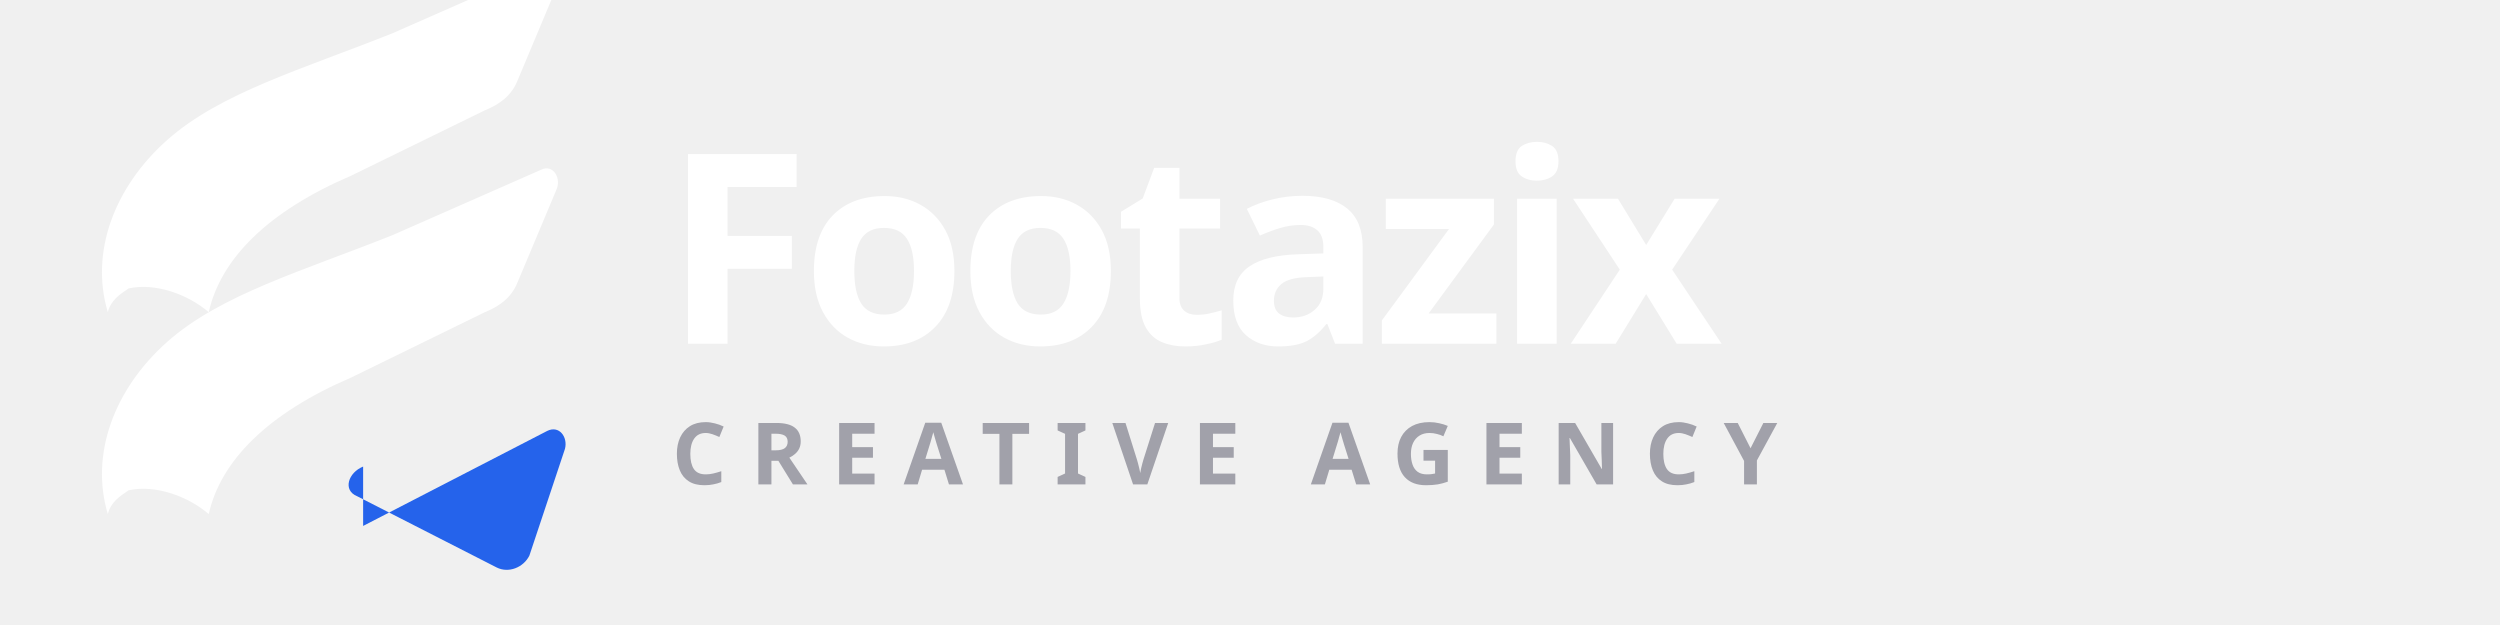
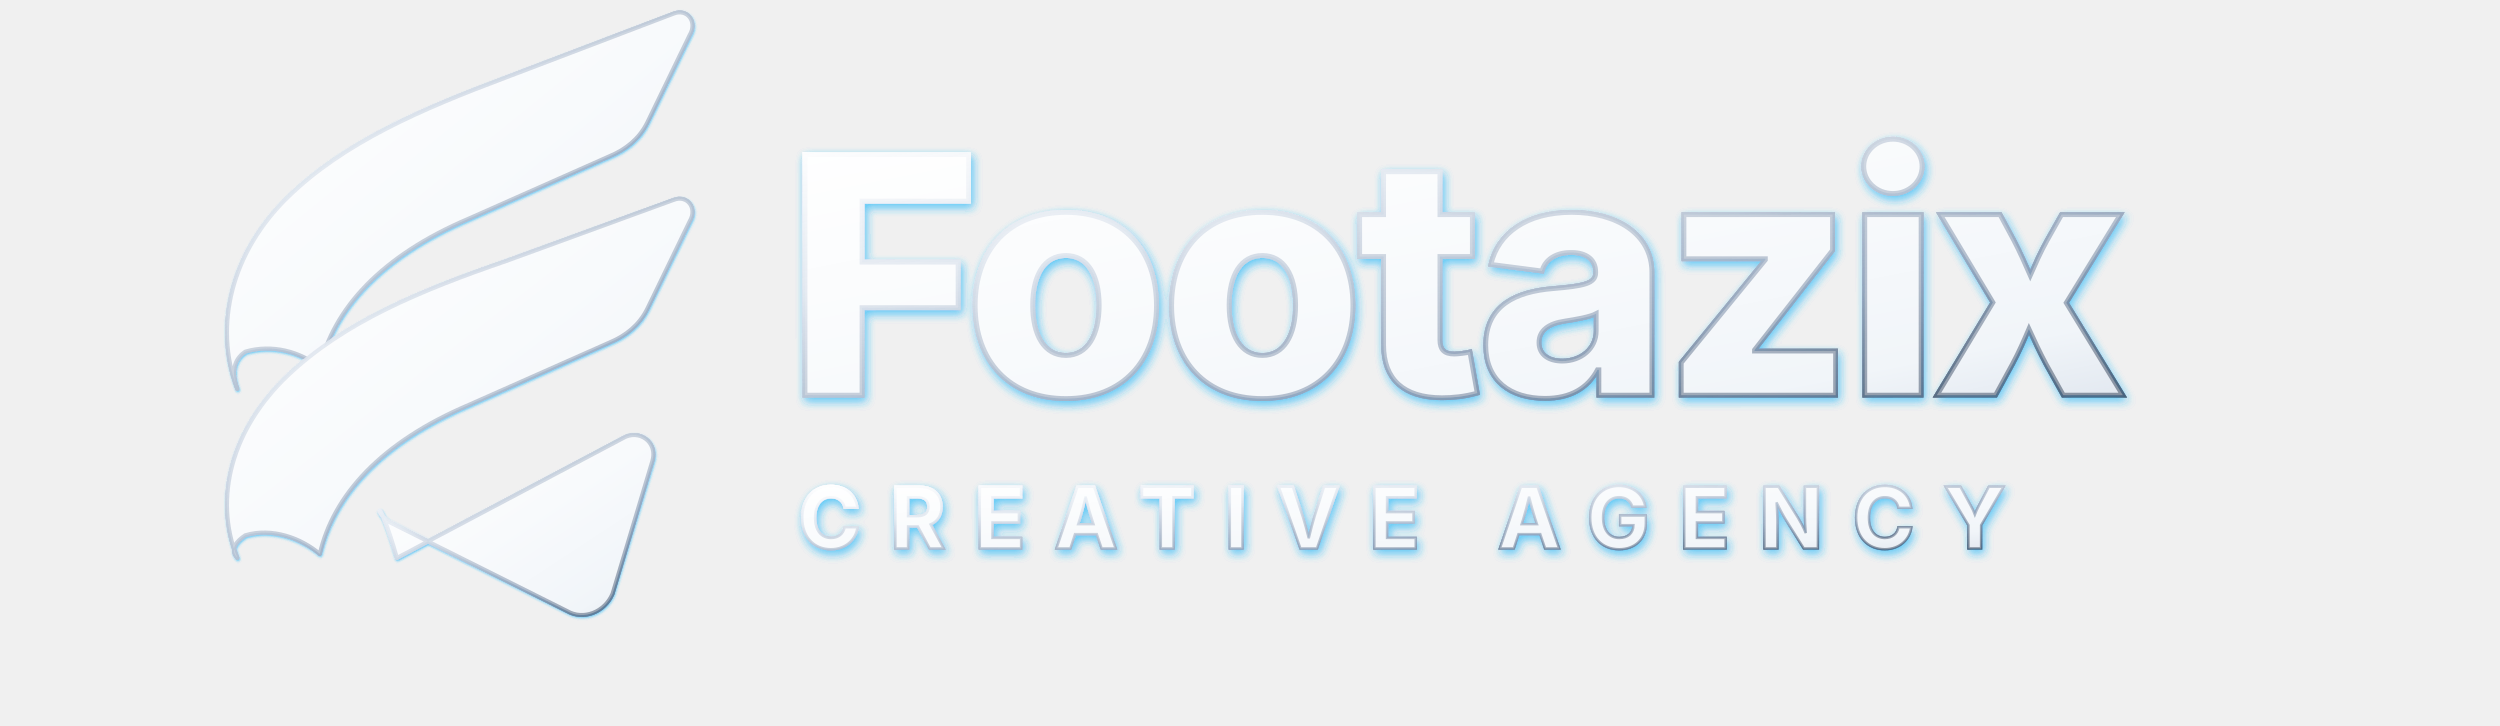
- <svg xmlns="http://www.w3.org/2000/svg" viewBox="0 0 320 80" fill="none">
-   <g transform="translate(10, 5) scale(0.38)">
-     <path d="M 10 92 C 4 72 12 50 30 34 C 48 18 76 10 106 -2 L 156 -24 C 160 -26 163 -21 161 -17 L 148 14 C 146 19 142 22 137 24 L 92 46 C 64 58 48 74 44 92 C 37 86 26 82 17 84 C 14 86 11 88 10 92 Z" fill="#ffffff" />
-     <path d="M 10 160 C 4 140 12 118 30 102 C 48 86 76 78 106 66 L 156 44 C 160 42 163 47 161 51 L 148 82 C 146 87 142 90 137 92 L 92 114 C 64 126 48 142 44 160 C 37 154 26 150 17 152 C 14 154 11 156 10 160 Z" fill="#ffffff" />
-     <path d="M 96 164 L 158 132 C 162 130 165 134 164 138 L 152 174 C 150 178 145 180 141 178 L 94 154 C 89 152 91 146 96 144 Z" fill="#2563eb" />
+ <svg xmlns="http://www.w3.org/2000/svg" viewBox="0 0 620 180" width="620" height="180" fill="none">
+   <defs>
+     <filter id="chroma-emboss" x="-20%" y="-20%" width="140%" height="140%">
+       <feDropShadow dx="-1" dy="-1.5" stdDeviation="0.7" flood-color="#ffffff" flood-opacity="0.95" result="specular" />
+       <feDropShadow dx="2" dy="3" stdDeviation="2.5" flood-color="#000000" flood-opacity="0.75" result="shadow" />
+       <feDropShadow dx="0.5" dy="1" stdDeviation="1" flood-color="#38bdf8" flood-opacity="0.35" result="prism" />
+       <feMerge>
+         <feMergeNode in="shadow" />
+         <feMergeNode in="prism" />
+         <feMergeNode in="SourceGraphic" />
+         <feMergeNode in="specular" />
+       </feMerge>
+     </filter>
+     <linearGradient id="white-metal" x1="0%" y1="0%" x2="100%" y2="100%">
+       <stop offset="0%" stop-color="#FFFFFF" />
+       <stop offset="50%" stop-color="#F8FAFC" />
+       <stop offset="85%" stop-color="#F1F5F9" />
+       <stop offset="100%" stop-color="#E2E8F0" />
+     </linearGradient>
+     <linearGradient id="edge-highlight" x1="0%" y1="0%" x2="100%" y2="100%">
+       <stop offset="0%" stop-color="#FFFFFF" stop-opacity="1" />
+       <stop offset="30%" stop-color="#E2E8F0" stop-opacity="0.9" />
+       <stop offset="70%" stop-color="#94A3B8" stop-opacity="0.7" />
+       <stop offset="100%" stop-color="#475569" stop-opacity="0.6" />
+     </linearGradient>
+   </defs>
+   <g filter="url(#chroma-emboss)" transform="translate(10, 8) scale(0.33)">
+     <path d="M 148 268 C 130 220 144 165 186 124 C 228 83 286 58 350 34 L 476 -14 C 486 -18 494 -8 488 2 L 456 68 C 450 80 440 88 428 93 L 322 140 C 256 168 220 208 210 252 C 196 240 174 234 154 240 C 148 244 142 252 148 268 Z" fill="url(#white-metal)" stroke="url(#edge-highlight)" stroke-width="3" stroke-linejoin="round" />
+     <path d="M 148 395 C 130 350 144 298 186 258 C 228 218 286 194 350 172 L 476 126 C 486 122 494 132 488 142 L 456 208 C 450 220 440 228 428 233 L 322 280 C 256 308 220 348 210 392 C 196 380 174 372 154 378 C 148 382 142 388 148 395 Z" fill="url(#white-metal)" stroke="url(#edge-highlight)" stroke-width="3" stroke-linejoin="round" />
+     <path d="M 268 395 L 438 305 C 450 298 464 308 460 322 L 430 422 C 424 436 408 442 396 435 L 262 368 C 250 360 254 345 268 395 Z" fill="url(#white-metal)" stroke="url(#edge-highlight)" stroke-width="3" stroke-linejoin="round" />
  </g>
-   <text x="85" y="44" fill="#ffffff" font-family="'Manrope', sans-serif" font-size="34" font-weight="800" letter-spacing="-0.03em">Footazix</text>
-   <text x="86" y="62" fill="#a1a1aa" font-family="'Manrope', sans-serif" font-size="11" font-weight="600" letter-spacing="0.28em">CREATIVE AGENCY</text>
+   <g filter="url(#chroma-emboss)">
+     <text x="195" y="98" fill="url(#white-metal)" stroke="url(#edge-highlight)" stroke-width="1.2" font-family="'Manrope', 'Montserrat', 'Inter', sans-serif" font-size="82" font-weight="800" letter-spacing="-0.025em">Footazix</text>
+     <text x="198" y="136" fill="url(#white-metal)" stroke="url(#edge-highlight)" stroke-width="0.6" font-family="'Manrope', 'Montserrat', 'Inter', sans-serif" font-size="21" font-weight="700" letter-spacing="0.34em">CREATIVE AGENCY</text>
+   </g>
</svg>
